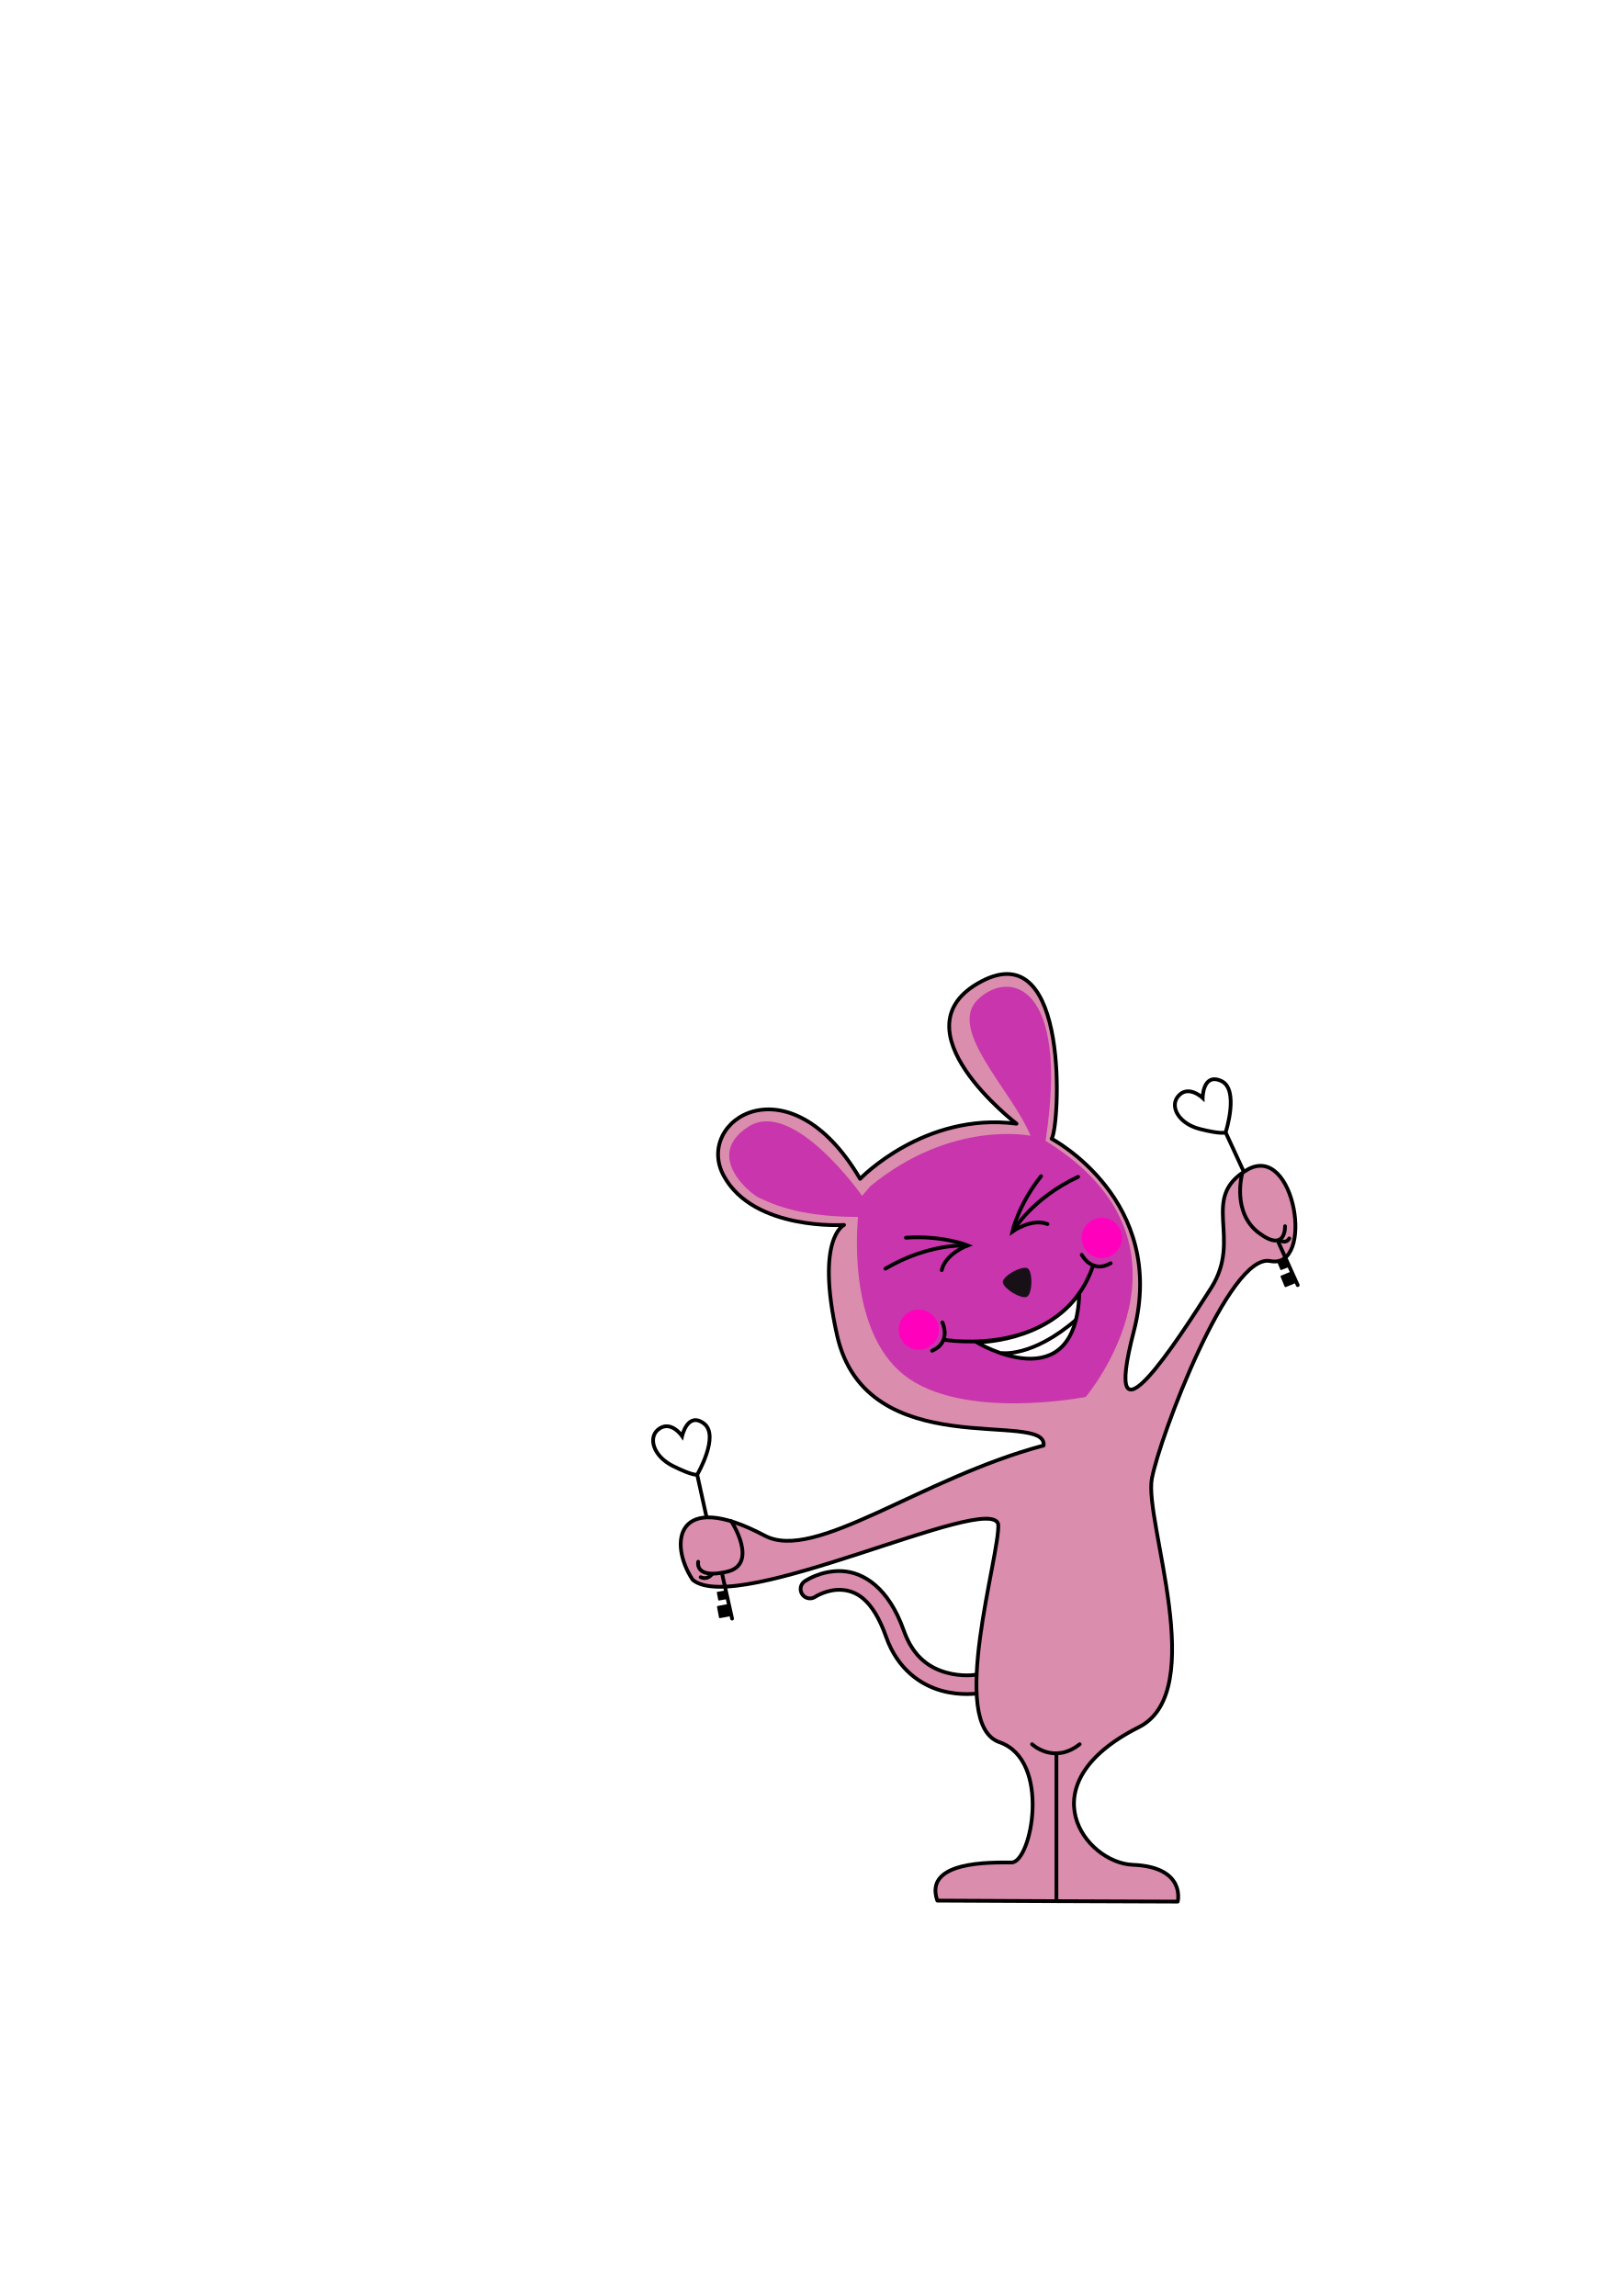
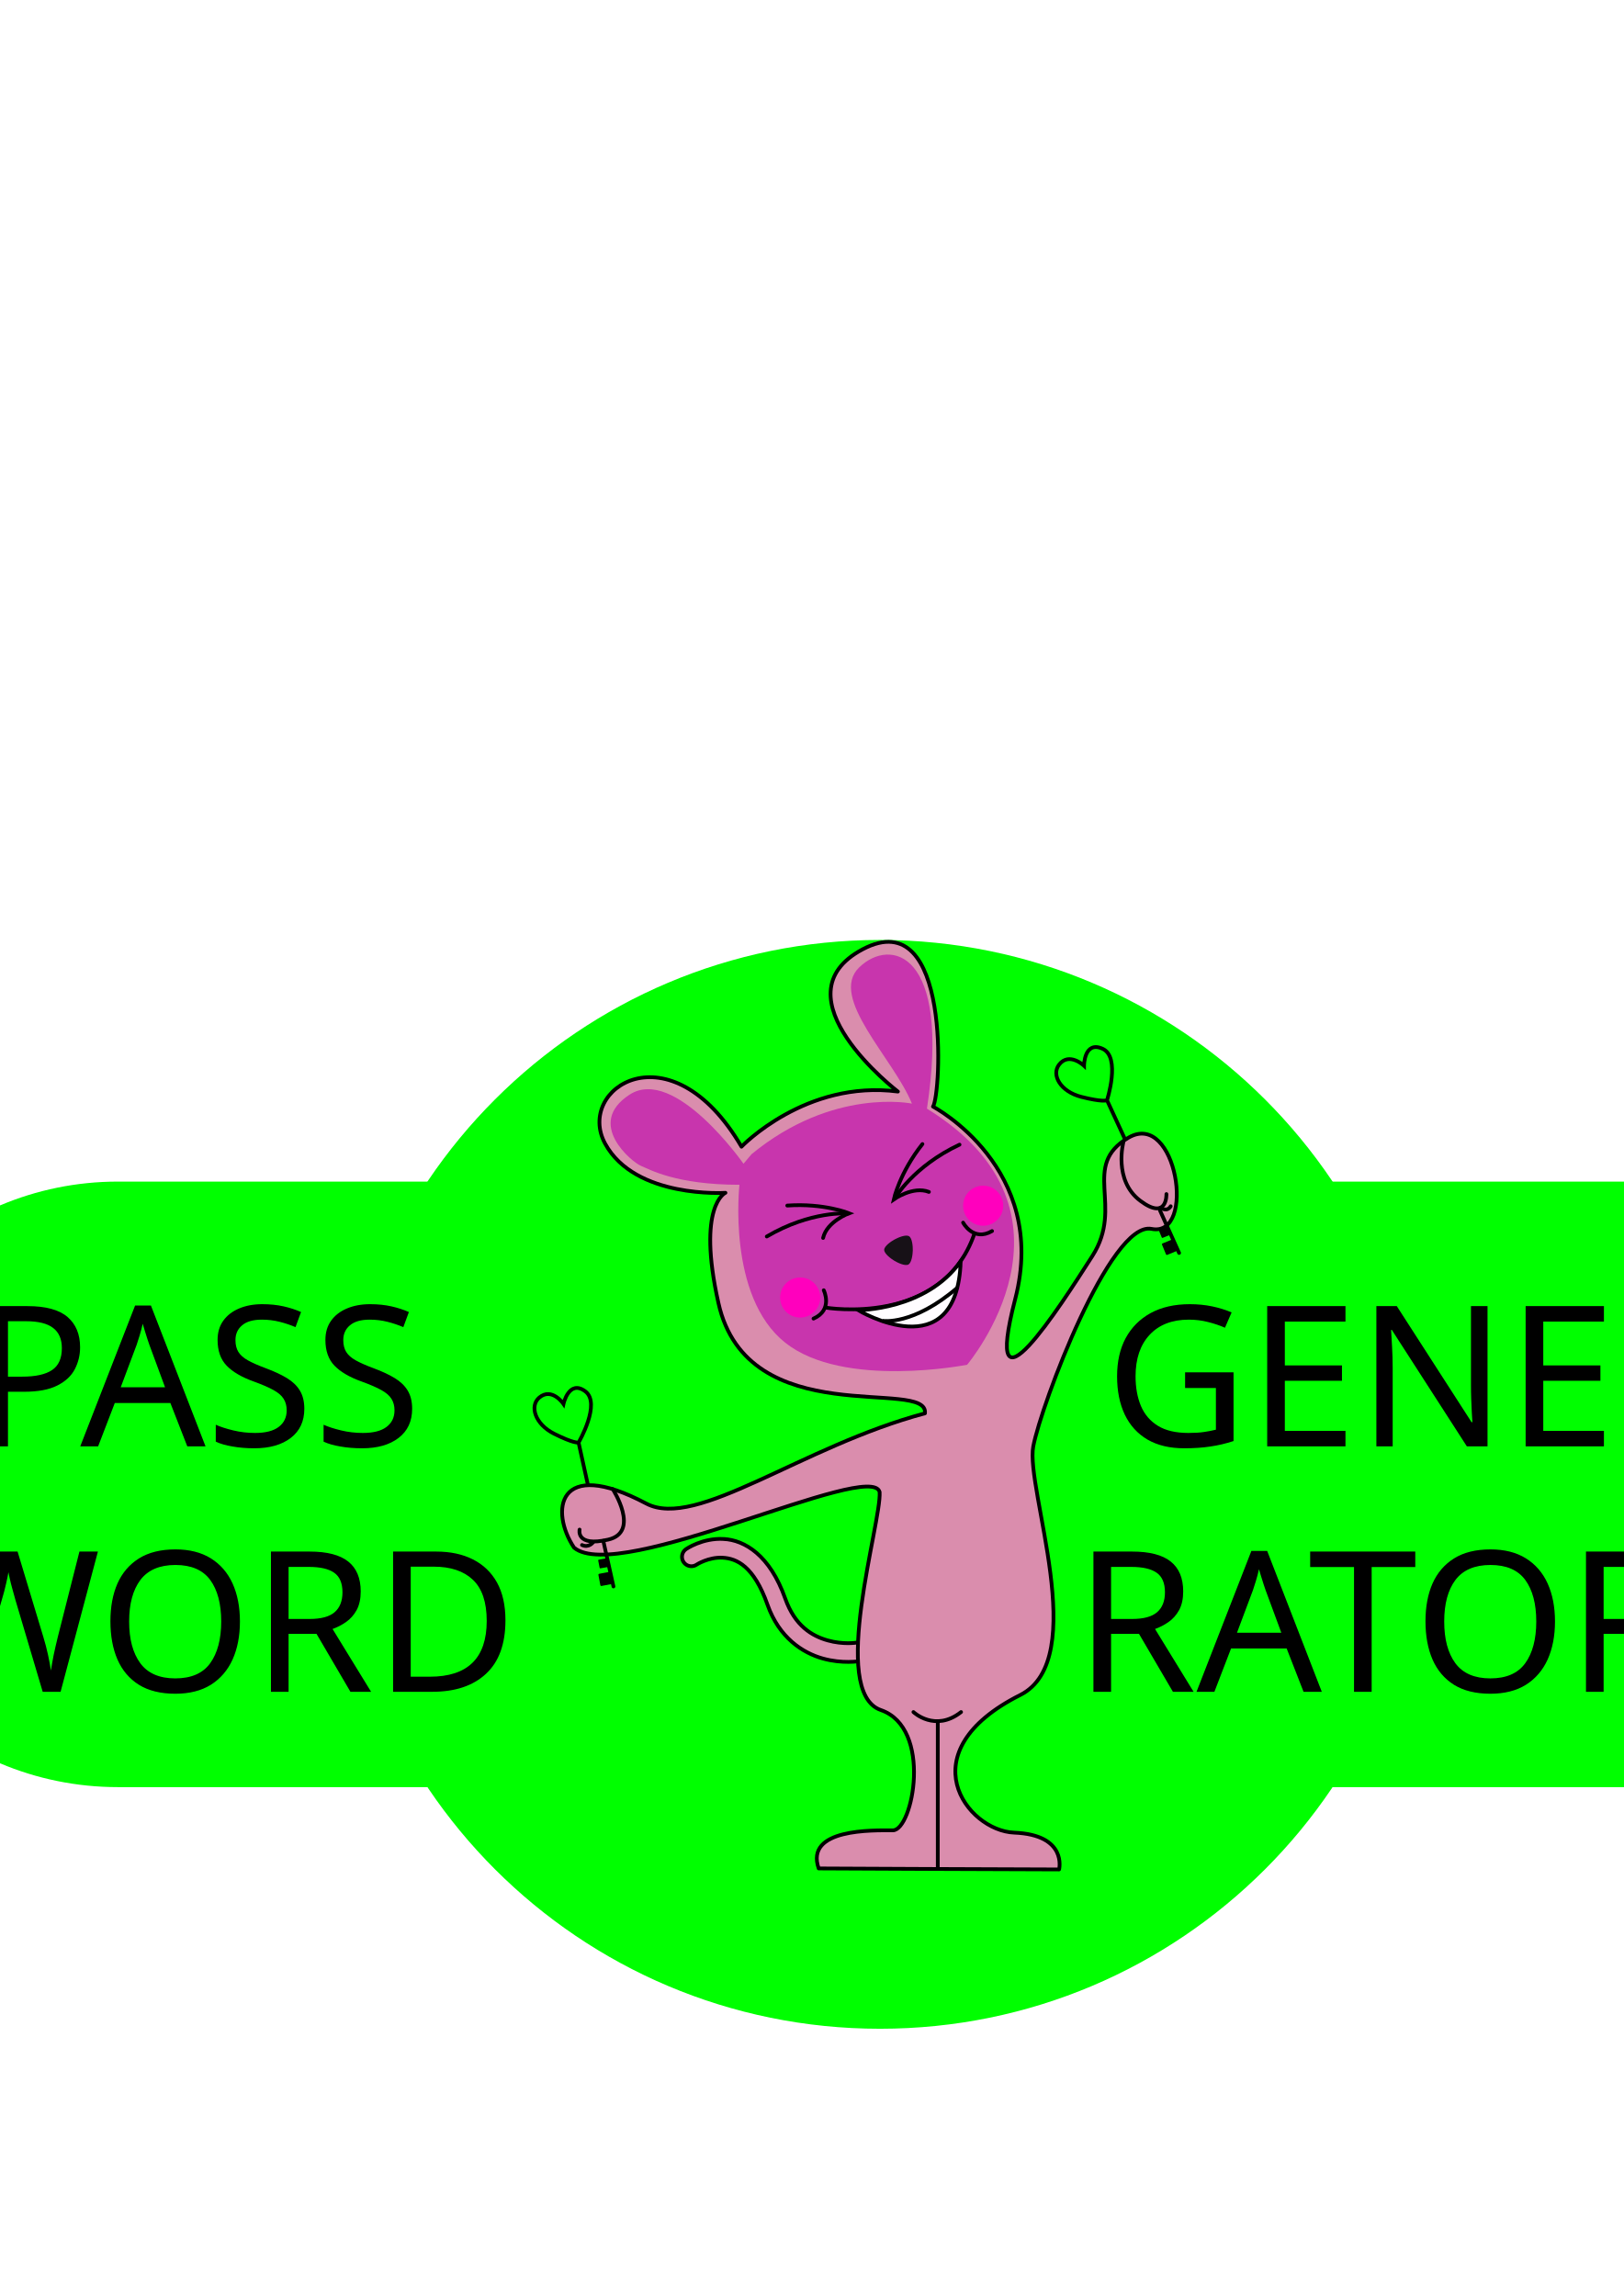
<svg xmlns="http://www.w3.org/2000/svg" width="210mm" height="297mm" viewBox="0 0 210 297" version="1.1" id="svg8">
  <defs id="defs2">
    <marker orient="auto" refY="0.0" refX="0.0" id="marker1485" style="overflow:visible">
      <path id="path1483" d="M 0.0,0.0 L 5.0,-5.0 L -12.5,0.0 L 5.0,5.0 L 0.0,0.0 z " style="fill-rule:evenodd;stroke:#000000;stroke-width:1pt;stroke-opacity:1;fill:#000000;fill-opacity:1" transform="scale(0.8) translate(12.5,0)" />
    </marker>
    <marker orient="auto" refY="0.0" refX="0.0" id="Arrow1Lstart" style="overflow:visible">
      <path id="path1171" d="M 0.0,0.0 L 5.0,-5.0 L -12.5,0.0 L 5.0,5.0 L 0.0,0.0 z " style="fill-rule:evenodd;stroke:#000000;stroke-width:1pt;stroke-opacity:1;fill:#000000;fill-opacity:1" transform="scale(0.8) translate(12.5,0)" />
    </marker>
  </defs>
-   <g id="layer2" />
-   <g id="layer1">
-     <g id="g1547" transform="matrix(0.242578,0,0,0.242578,95.55272,140.8703)">
+   <g id="layer2" style="display:inline">
+     <g id="g205">
+       <rect ry="39.164" style="fill:#00ff00;stroke-width:0.265" y="152.845" x="-23.903" height="78.329" width="275.438" id="rect151" />
+       <circle r="70.421" cy="192.01" cx="113.816" id="path157" style="fill:#00ff00;stroke-width:0.275" />
+     </g>
+   </g>
+   <g id="layer1" style="display:inline">
+     <g id="g1547" transform="matrix(0.242578,0,0,0.242578,80.21082,136.7098)">
      <path id="path1165" d="m 55.104,257.09 c -11.283,-0.599 -19.863,5.338 -19.863,5.338 a 5,5 0 1 0 5.574,8.301 c 0,0 6.293,-4.051 13.76,-3.654 7.467,0.397 16.651,4.329 23.992,25.125 6.207,17.583 18.778,25.624 29.371,28.611 10.594,2.987 19.68,1.422 19.68,1.422 a 5,5 0 1 0 -1.672,-9.859 c 0,0 -6.979,1.157 -15.293,-1.188 -8.314,-2.344 -17.492,-7.686 -22.656,-22.314 -8.168,-23.136 -21.61,-31.182 -32.893,-31.781 z" style="color:#000000;font-style:normal;font-variant:normal;font-weight:normal;font-stretch:normal;font-size:medium;line-height:normal;font-family:sans-serif;font-variant-ligatures:normal;font-variant-position:normal;font-variant-caps:normal;font-variant-numeric:normal;font-variant-alternates:normal;font-feature-settings:normal;text-indent:0;text-align:start;text-decoration:none;text-decoration-line:none;text-decoration-style:solid;text-decoration-color:#000000;letter-spacing:normal;word-spacing:normal;text-transform:none;writing-mode:lr-tb;direction:ltr;text-orientation:mixed;dominant-baseline:auto;baseline-shift:baseline;text-anchor:start;white-space:normal;shape-padding:0;clip-rule:nonzero;display:inline;overflow:visible;visibility:visible;opacity:1;isolation:auto;mix-blend-mode:normal;color-interpolation:sRGB;color-interpolation-filters:linearRGB;solid-color:#000000;solid-opacity:1;vector-effect:none;fill:#da8dad;fill-opacity:1;fill-rule:nonzero;stroke:#000000;stroke-width:2;stroke-linecap:round;stroke-linejoin:miter;stroke-miterlimit:4;stroke-dasharray:none;stroke-dashoffset:0;stroke-opacity:1;color-rendering:auto;image-rendering:auto;shape-rendering:auto;text-rendering:auto;enable-background:accumulate" />
      <path id="path1090" d="m 234.005,433.307 c 0,0 4.639,-18.461 -23.963,-19.618 -25.171,-1.019 -57.212,-42.967 3.24,-73.391 37.878,-19.063 2.673,-110.115 6.949,-132.566 4.276,-22.451 41.13,-120.384 63.076,-115.995 24.054,4.811 13.363,-63.61 -12.294,-48.643 -25.658,14.967 -2.138,36.349 -19.243,63.076 -17.105,26.727 -59.334,93.01 -41.16,22.985 18.174,-70.025 -43.832,-102.632 -43.832,-102.632 4.276,-5.88 10.156,-109.046 -37.418,-83.923 -47.574,25.123 18.709,75.905 18.709,75.905 C 98.89,12.091 64.679,47.905 64.679,47.905 26.727,-16.774 -24.054,16.902 -8.018,46.301 8.018,75.701 56.127,72.494 56.127,72.494 c 0,0 -15.423,6.637 -3.742,58.799 15.618,69.741 112.303,39.385 110.115,58.799 -65.701,17.505 -121.823,62.293 -148.602,48.109 -47.809,-25.324 -51.316,4.276 -38.487,23.52 23.774,19.853 158.519,-47.126 162.911,-29.644 1.069,16.036 -27.138,106.618 0.658,116.239 27.796,9.622 17.105,64.145 6.414,64.145 -10.691,0 -47.039,-1.069 -39.556,20.312 l 58.799,0.275 z" style="fill:#da8dad;fill-opacity:1;stroke:#000000;stroke-width:2;stroke-linecap:round;stroke-linejoin:round;stroke-miterlimit:4;stroke-dasharray:none;stroke-opacity:1" />
      <path id="path1092" d="m 169.333,353.696 v 79.375" style="fill:none;stroke:#000000;stroke-width:2;stroke-linecap:butt;stroke-linejoin:miter;stroke-miterlimit:4;stroke-dasharray:none;stroke-opacity:1" />
      <path id="path1094" d="m 156.353,349.385 c 0,0 11.493,10.958 25.391,0" style="fill:none;stroke:#000000;stroke-width:2;stroke-linecap:round;stroke-linejoin:miter;stroke-miterlimit:4;stroke-dasharray:none;stroke-opacity:1" />
      <path id="path1096" d="m -4.009,230.445 c 0,0 14.967,22.985 -2.405,26.994 -17.373,4.009 -15.234,-5.345 -15.234,-5.345" style="fill:none;stroke:#000000;stroke-width:2;stroke-linecap:round;stroke-linejoin:miter;stroke-miterlimit:4;stroke-dasharray:none;stroke-opacity:1" />
      <path id="path1098" d="m -14.401,258.806 c 0,0 -2.268,3.213 -5.953,1.512" style="fill:none;stroke:#000000;stroke-width:2;stroke-linecap:round;stroke-linejoin:miter;stroke-miterlimit:4;stroke-dasharray:none;stroke-opacity:1" />
      <path id="path1100" d="m 184.976,164.185 c 0,0 68.619,-81.043 -21.423,-136.561 12.853,-84.017 -19.576,-91.363 -36.114,-75.345 -16.538,16.017 18.277,48.479 28.112,72.657 0,0 -41.961,-8.836 -85.526,26.978 l -4.276,5.078 c 0,0 -36.668,-52.376 -60.67,-36.883 -24.002,15.493 1.336,36.081 5.88,37.952 4.544,1.871 18.687,10.156 52.631,10.156 0,0 -6.78,59.456 24.415,84.219 31.195,24.763 96.972,11.749 96.972,11.749 z" style="fill:#c835ad;fill-opacity:1;stroke:none;stroke-width:0.265px;stroke-linecap:butt;stroke-linejoin:miter;stroke-opacity:1" />
      <path id="path1102" d="m 268.336,45.264 c 0,0 -5.606,20.554 8.947,31.469 14.554,10.915 13.946,-3.568 13.946,-3.568" style="fill:none;stroke:#000000;stroke-width:2;stroke-linecap:round;stroke-linejoin:miter;stroke-miterlimit:4;stroke-dasharray:none;stroke-opacity:1" />
      <path id="path1104" d="m 288.098,80.417 c 0,0 3.375,2.626 5.417,-0.753" style="fill:none;stroke:#000000;stroke-width:2;stroke-linecap:round;stroke-linejoin:miter;stroke-miterlimit:4;stroke-dasharray:none;stroke-opacity:1" />
      <path id="path1106" d="m 109.609,133.724 c 0,0 61.854,10.461 79.136,-39.113" style="fill:none;stroke:#000000;stroke-width:2;stroke-linecap:round;stroke-linejoin:miter;stroke-miterlimit:4;stroke-dasharray:none;stroke-opacity:1" />
      <path id="path1108" d="m 126.87,135.076 c 0,0 52.742,31.838 54.672,-26.049 -18.492,26.21 -54.672,26.049 -54.672,26.049 z" style="fill:#fffdff;fill-opacity:1;stroke:#000000;stroke-width:2;stroke-linecap:round;stroke-linejoin:miter;stroke-miterlimit:4;stroke-dasharray:none;stroke-opacity:1" />
      <path id="path1110" d="m 108.539,124.463 c 0,0 5.146,10.452 -5.467,15.115" style="fill:none;fill-opacity:1;stroke:#000000;stroke-width:2;stroke-linecap:round;stroke-linejoin:miter;stroke-miterlimit:4;stroke-dasharray:none;stroke-opacity:1" />
      <path style="fill:none;fill-opacity:1;stroke:#000000;stroke-width:2;stroke-linecap:round;stroke-linejoin:miter;stroke-miterlimit:4;stroke-dasharray:none;stroke-opacity:1" d="m 182.831,88.4 c 0,0 5.405,10.32 15.43,4.501" id="path1112" />
      <g transform="translate(-5.291667,-0.5291667)" id="g1120">
        <path style="fill:none;stroke:#000000;stroke-width:2;stroke-linecap:round;stroke-linejoin:miter;stroke-miterlimit:4;stroke-dasharray:none;stroke-opacity:1" d="m 94.373,79.83 c 19.557,-1.364 32.974,4.093 32.974,4.093 0,0 -11.825,4.321 -13.872,13.189" id="path1114" />
        <path style="fill:none;stroke:#000000;stroke-width:2;stroke-linecap:round;stroke-linejoin:miter;stroke-miterlimit:4;stroke-dasharray:none;stroke-opacity:1" d="m 126.709,84.022 c 0,0 -19.778,-1.528 -43.255,12.301" id="path1116" />
      </g>
      <g transform="matrix(-0.5655299,0.8247278,0.8247278,0.5655299,148.677,-76.48236)" id="g1126">
        <path id="path1122" d="m 94.373,79.83 c 19.557,-1.364 32.974,4.093 32.974,4.093 0,0 -11.825,4.321 -13.872,13.189" style="fill:none;stroke:#000000;stroke-width:2;stroke-linecap:round;stroke-linejoin:miter;stroke-miterlimit:4;stroke-dasharray:none;stroke-opacity:1" />
        <path id="path1124" d="m 126.709,84.022 c 0,0 -19.778,-1.528 -43.255,12.301" style="fill:none;stroke:#000000;stroke-width:2;stroke-linecap:round;stroke-linejoin:miter;stroke-miterlimit:4;stroke-dasharray:none;stroke-opacity:1" />
      </g>
      <path transform="matrix(-0.06040176,0.02982003,-0.02982003,-0.06040176,142.0882,113.8805)" d="m -54.577,155.1 c -14.07,26.86 -80.329,35.675 -110.626,36.921 -30.297,1.245 -97.056,-2.101 -113.283,-27.716 -16.227,-25.615 9.269,-87.405 23.339,-114.265 14.07,-26.86 50.348,-83.002 80.644,-84.248 30.297,-1.245 71.06,51.729 87.287,77.344 16.227,25.615 46.708,85.103 32.639,111.964 z" id="path1132" style="fill:#171117;fill-opacity:1;fill-rule:nonzero;stroke:none;stroke-width:2;stroke-linecap:round;stroke-linejoin:round;stroke-miterlimit:4;stroke-dasharray:none;stroke-opacity:1" />
      <circle r="10.688" cy="128.337" cx="95.956" id="path1134" style="fill:#ff00bd;fill-opacity:1;fill-rule:nonzero;stroke:none;stroke-width:2;stroke-linecap:round;stroke-linejoin:round;stroke-miterlimit:4;stroke-dasharray:none;stroke-opacity:1" />
      <circle style="fill:#ff00bd;fill-opacity:1;fill-rule:nonzero;stroke:none;stroke-width:2;stroke-linecap:round;stroke-linejoin:round;stroke-miterlimit:4;stroke-dasharray:none;stroke-opacity:1" id="circle1136" cx="193.52" cy="79.375" r="10.688" />
      <path id="path1138" d="m 139.853,140.774 c 0,0 16.373,2.729 40.25,-17.965" style="fill:none;stroke:#000000;stroke-width:2;stroke-linecap:butt;stroke-linejoin:miter;stroke-miterlimit:4;stroke-dasharray:none;stroke-opacity:1" />
      <path id="path1140" d="m -17.366,227.535 -4.824,-21.869 c 0,0 12.221,-20.904 3.538,-27.336 -8.683,-6.432 -11.578,6.754 -11.578,6.754 0,0 -6.145,-9.06 -12.88,-3.421 -5.311,4.447 -2.368,14.183 7.923,19.328 10.291,5.146 12.676,4.675 12.676,4.675" style="fill:none;stroke:#000000;stroke-width:2;stroke-linecap:round;stroke-linejoin:miter;stroke-miterlimit:4;stroke-dasharray:none;stroke-opacity:1" />
      <g id="g1155">
        <path style="fill:none;stroke:#000000;stroke-width:2;stroke-linecap:round;stroke-linejoin:miter;stroke-miterlimit:4;stroke-dasharray:none;stroke-opacity:1" d="m -9.005,258.087 5.42,24.327" id="path1142" />
        <rect style="fill:#000000;fill-opacity:1;fill-rule:nonzero;stroke:none;stroke-width:2;stroke-linecap:round;stroke-linejoin:round;stroke-miterlimit:4;stroke-dasharray:none;stroke-opacity:1" id="rect1146" width="6.14" height="6.595" x="-62.513" y="268.835" ry="0.459" transform="rotate(-10.66106)" />
        <rect transform="matrix(0.9846904,-0.1743125,0.1906664,0.9816549,0,0)" ry="0.327" y="262.083" x="-62.719" height="4.693" width="4.56" id="rect1148" style="fill:#000000;fill-opacity:1;fill-rule:nonzero;stroke:none;stroke-width:1.454;stroke-linecap:round;stroke-linejoin:round;stroke-miterlimit:4;stroke-dasharray:none;stroke-opacity:1" />
      </g>
      <path style="fill:none;stroke:#000000;stroke-width:2;stroke-linecap:round;stroke-linejoin:miter;stroke-miterlimit:4;stroke-dasharray:none;stroke-opacity:1" d="m 268.937,43.471 -9.38,-20.335 c 0,0 7.478,-23.03 -2.378,-27.461 -9.856,-4.431 -9.87,9.069 -9.87,9.069 0,0 -7.937,-7.539 -13.313,-0.593 -4.24,5.478 0.713,14.361 11.865,17.192 11.152,2.831 13.381,1.862 13.381,1.862" id="path1150" />
      <g transform="rotate(-11.6552,-724.0598,-1283.919)" id="g1163">
        <path id="path1157" d="m -9.005,258.087 5.42,24.327" style="fill:none;stroke:#000000;stroke-width:2;stroke-linecap:round;stroke-linejoin:miter;stroke-miterlimit:4;stroke-dasharray:none;stroke-opacity:1" />
        <rect transform="rotate(-10.66106)" ry="0.459" y="268.835" x="-62.513" height="6.595" width="6.14" id="rect1159" style="fill:#000000;fill-opacity:1;fill-rule:nonzero;stroke:none;stroke-width:2;stroke-linecap:round;stroke-linejoin:round;stroke-miterlimit:4;stroke-dasharray:none;stroke-opacity:1" />
        <rect style="fill:#000000;fill-opacity:1;fill-rule:nonzero;stroke:none;stroke-width:1.454;stroke-linecap:round;stroke-linejoin:round;stroke-miterlimit:4;stroke-dasharray:none;stroke-opacity:1" id="rect1161" width="4.56" height="4.693" x="-62.719" y="262.083" ry="0.327" transform="matrix(0.9846904,-0.1743125,0.1906664,0.9816549,0,0)" />
      </g>
    </g>
+     <text xml:space="preserve" style="font-style:normal;font-variant:normal;font-weight:normal;font-stretch:normal;font-size:10.583px;line-height:1.25;font-family:'Bauhaus 93';-inkscape-font-specification:'Bauhaus 93, ';letter-spacing:0px;word-spacing:0px;fill:#000000;fill-opacity:1;stroke:none;stroke-width:0.265" x="14.042" y="156.323" id="text133">
+       <tspan id="tspan131" x="14.042" y="166.051" style="font-style:normal;font-variant:normal;font-weight:normal;font-stretch:normal;font-family:'Bauhaus 93';-inkscape-font-specification:'Bauhaus 93, ';stroke-width:0.265" />
+     </text>
+     <text xml:space="preserve" style="font-style:normal;font-weight:normal;font-size:10.583px;line-height:1.25;font-family:sans-serif;letter-spacing:0px;word-spacing:0px;fill:#000000;fill-opacity:1;stroke:none;stroke-width:0.265" x="35.022" y="187.094" id="text137">
+       <tspan id="tspan135" x="35.022" y="187.094" style="font-style:normal;font-variant:normal;font-weight:normal;font-stretch:normal;font-size:25.4px;font-family:Jokerman;-inkscape-font-specification:Jokerman;text-align:center;text-anchor:middle;stroke-width:0.265">PASS</tspan>
+       <tspan x="35.022" y="218.844" style="font-style:normal;font-variant:normal;font-weight:normal;font-stretch:normal;font-size:25.4px;font-family:Jokerman;-inkscape-font-specification:Jokerman;text-align:center;text-anchor:middle;stroke-width:0.265" id="tspan139">WORD</tspan>
+     </text>
+     <text id="text145" y="187.094" x="185.581" style="font-style:normal;font-weight:normal;font-size:10.583px;line-height:1.25;font-family:sans-serif;letter-spacing:0px;word-spacing:0px;fill:#000000;fill-opacity:1;stroke:none;stroke-width:0.265" xml:space="preserve">
+       <tspan id="tspan143" style="font-style:normal;font-variant:normal;font-weight:normal;font-stretch:normal;font-size:25.4px;font-family:Jokerman;-inkscape-font-specification:Jokerman;text-align:center;text-anchor:middle;stroke-width:0.265" y="187.094" x="185.581">GENE</tspan>
+       <tspan style="font-style:normal;font-variant:normal;font-weight:normal;font-stretch:normal;font-size:25.4px;font-family:Jokerman;-inkscape-font-specification:Jokerman;text-align:center;text-anchor:middle;stroke-width:0.265" y="218.844" x="185.581" id="tspan149">RATOR</tspan>
+     </text>
  </g>
</svg>
